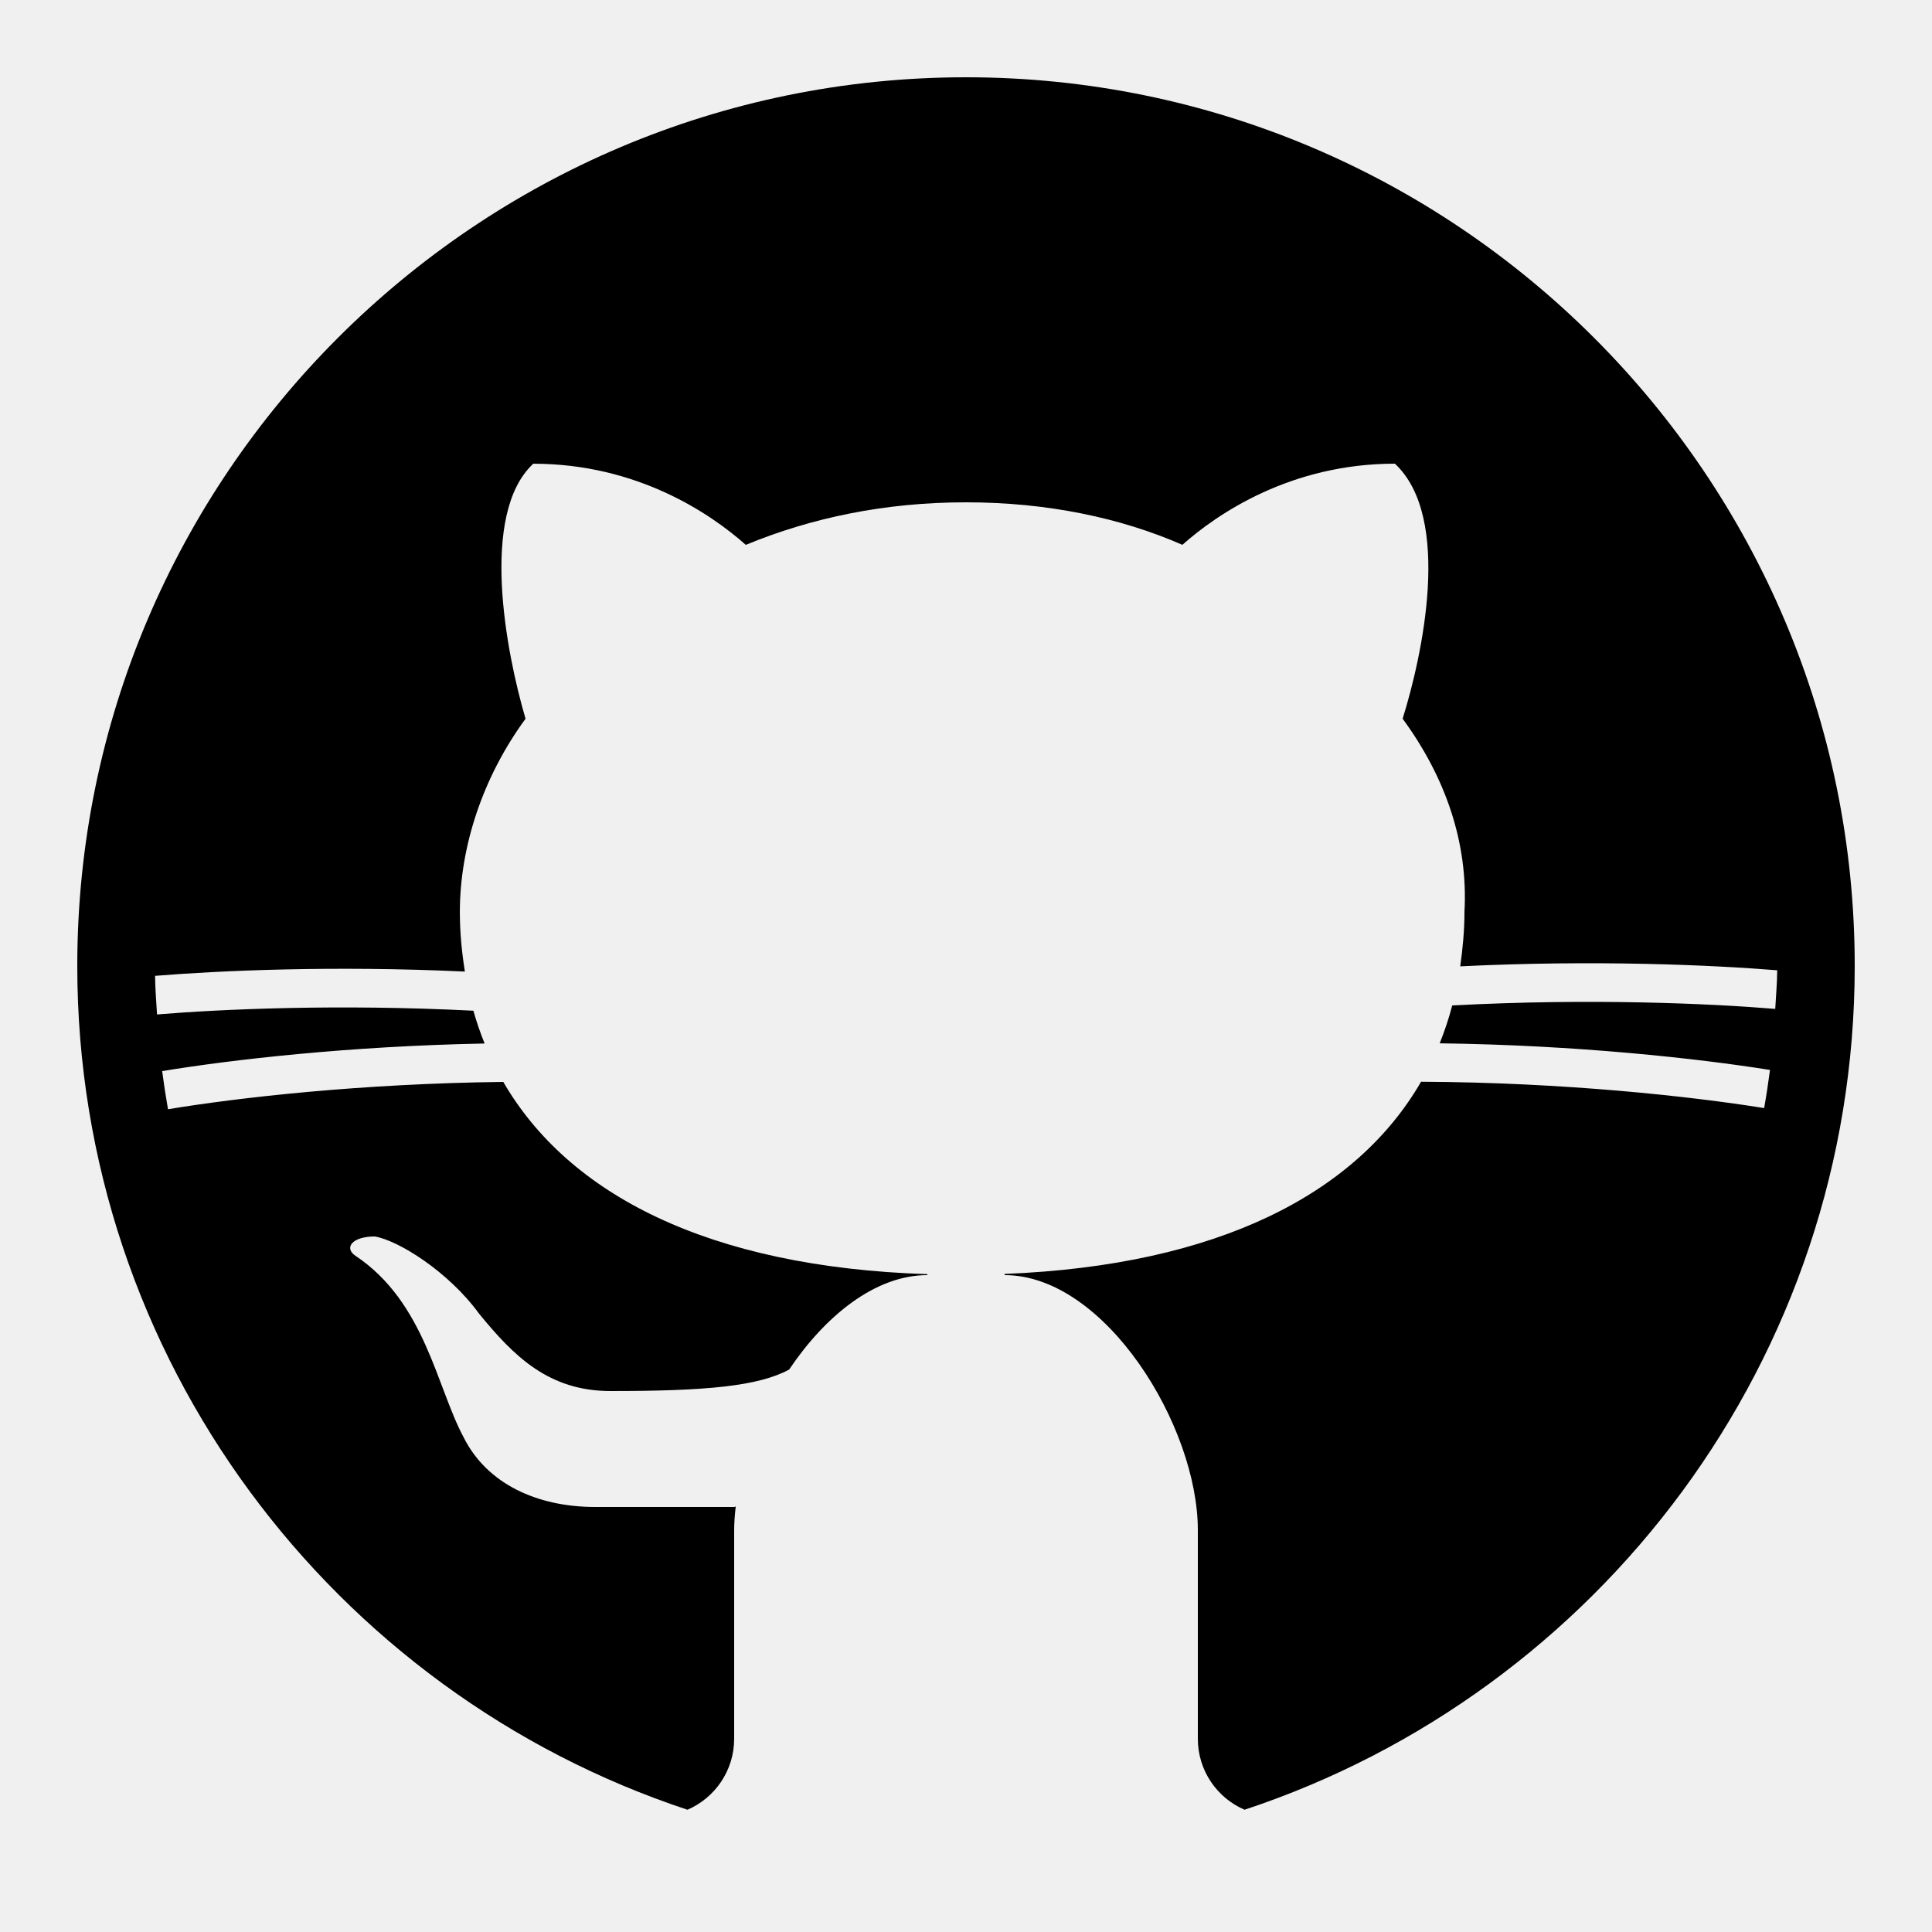
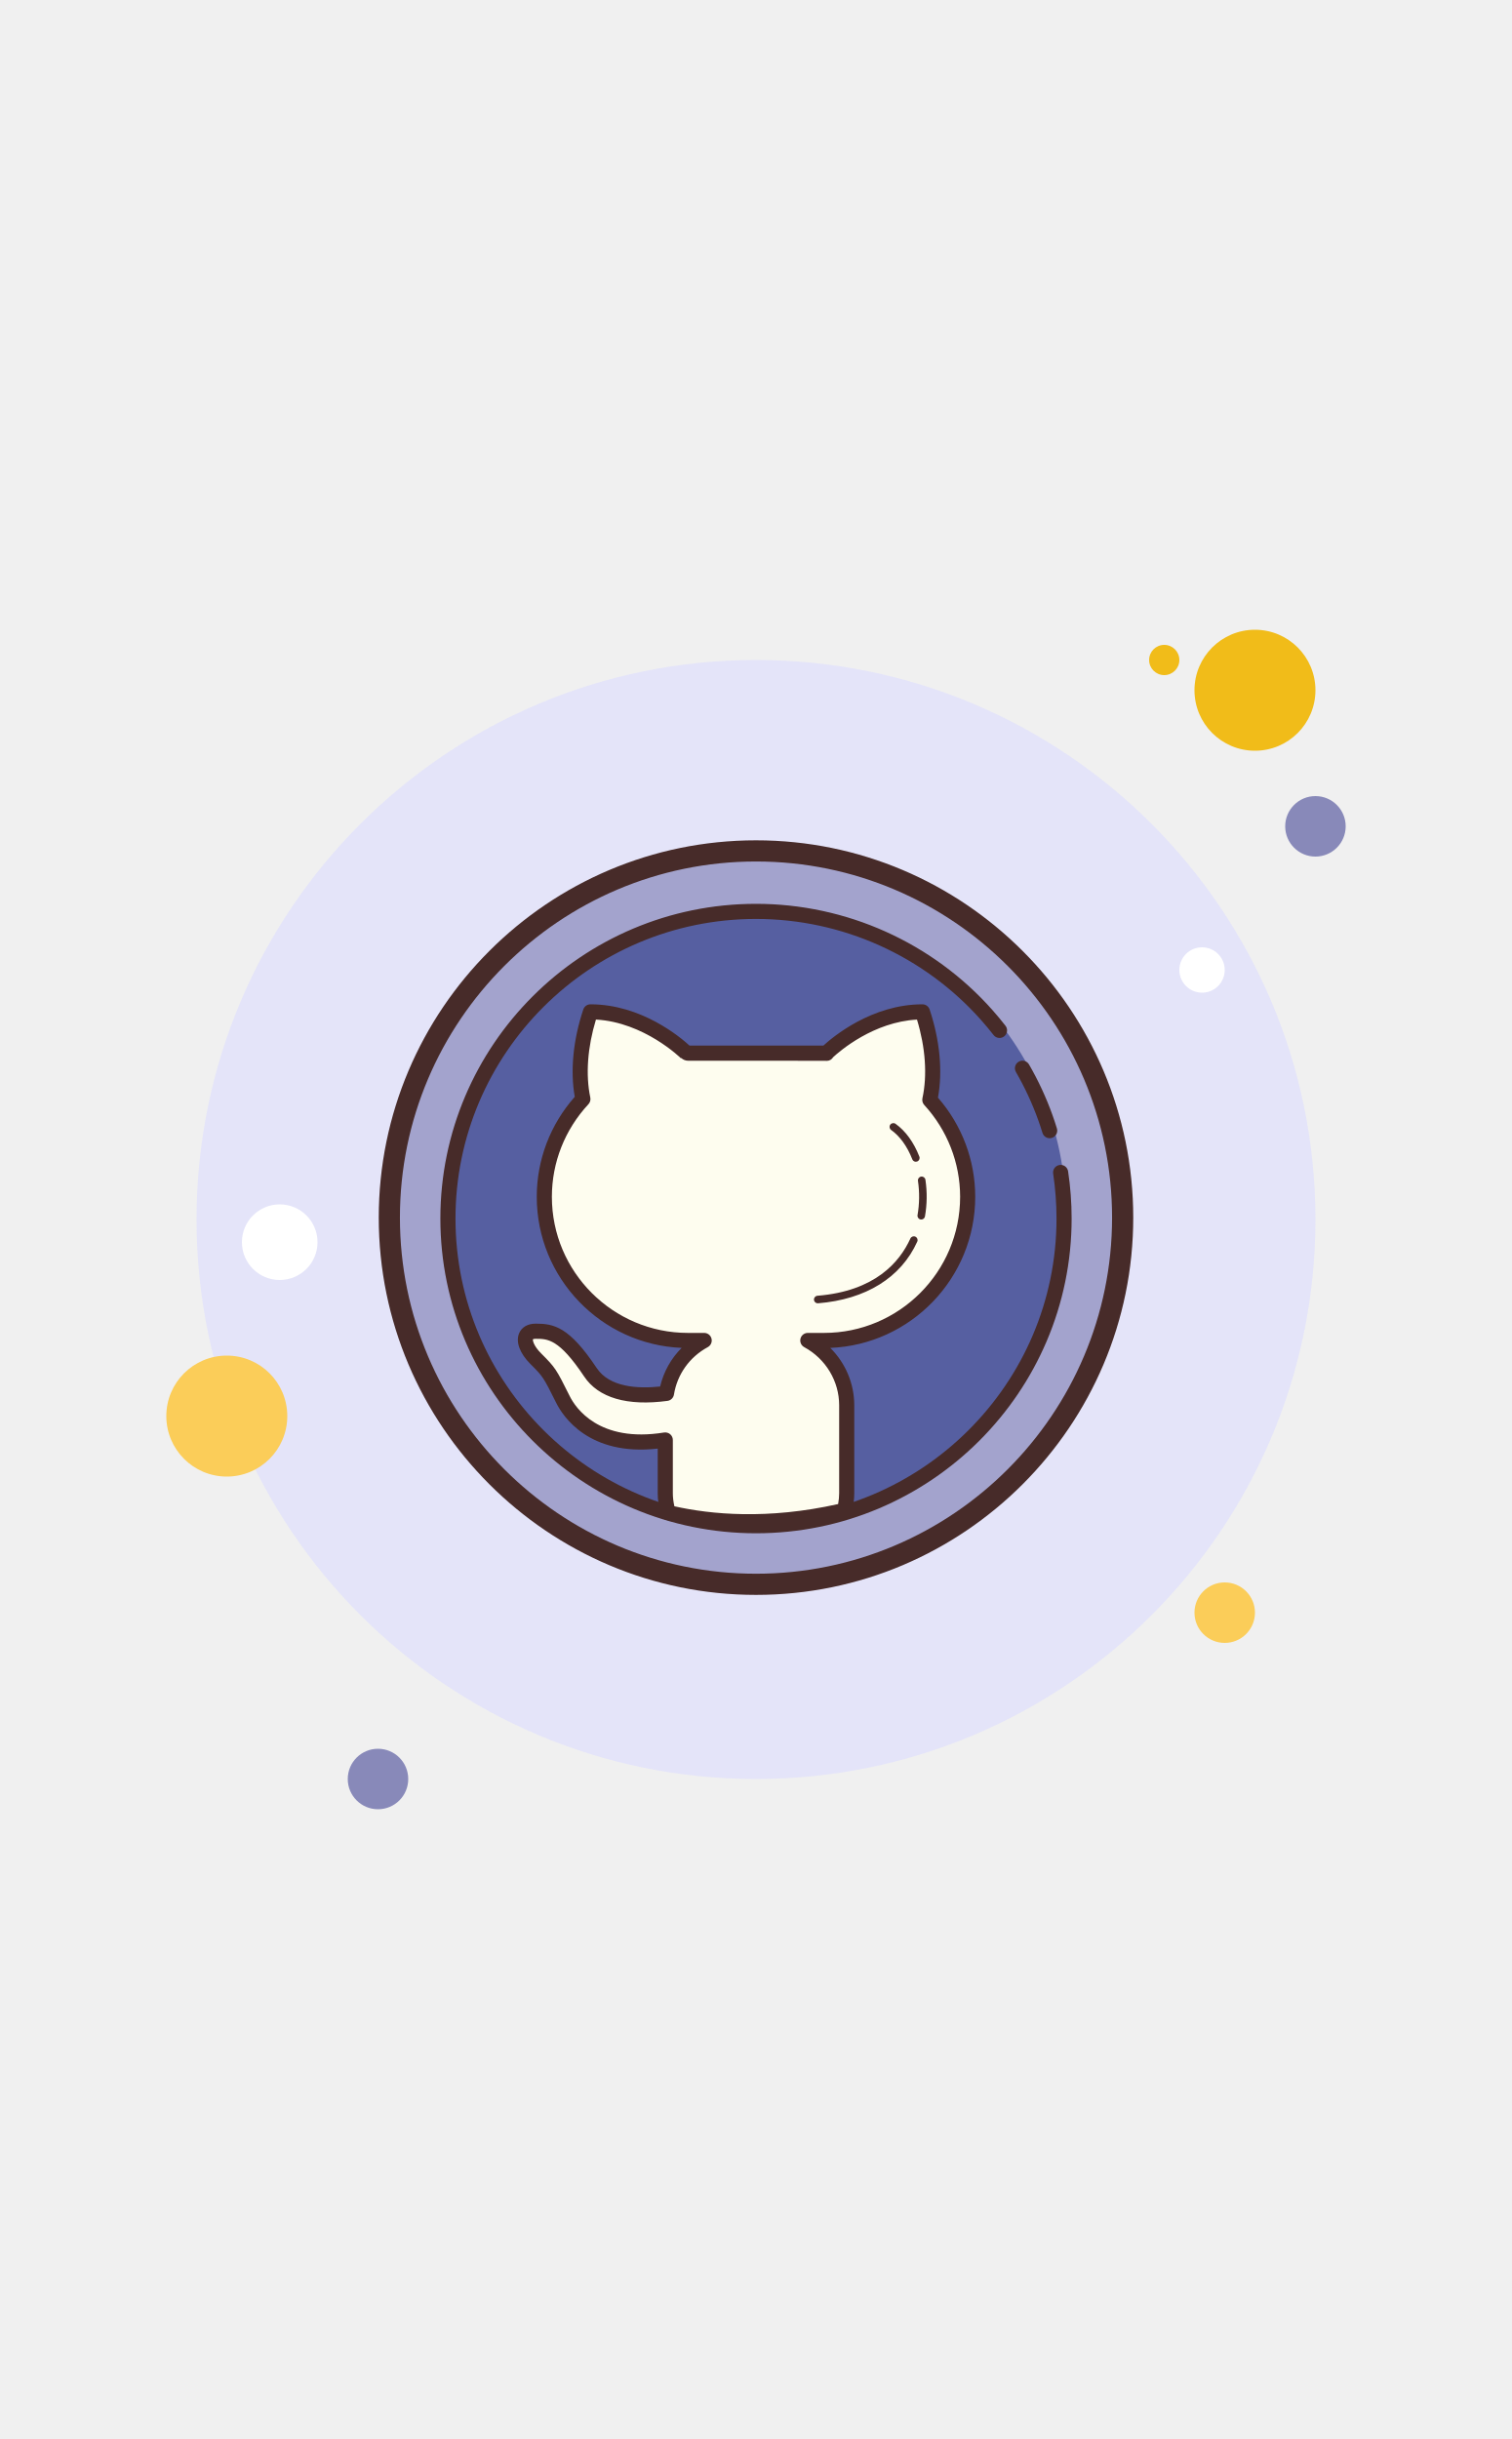
- <svg xmlns="http://www.w3.org/2000/svg" viewBox="0 0 50 50" width="50px" height="50px">
-   <path d="M17.791,46.836C18.502,46.53,19,45.823,19,45v-5.4c0-0.197,0.016-0.402,0.041-0.61C19.027,38.994,19.014,38.997,19,39 c0,0-3,0-3.6,0c-1.5,0-2.8-0.6-3.4-1.8c-0.7-1.3-1-3.5-2.8-4.7C8.9,32.3,9.1,32,9.7,32c0.6,0.1,1.9,0.9,2.7,2c0.9,1.1,1.8,2,3.4,2 c2.487,0,3.82-0.125,4.622-0.555C21.356,34.056,22.649,33,24,33v-0.025c-5.668-0.182-9.289-2.066-10.975-4.975 c-3.665,0.042-6.856,0.405-8.677,0.707c-0.058-0.327-0.108-0.656-0.151-0.987c1.797-0.296,4.843-0.647,8.345-0.714 c-0.112-0.276-0.209-0.559-0.291-0.849c-3.511-0.178-6.541-0.039-8.187,0.097c-0.02-0.332-0.047-0.663-0.051-0.999 c1.649-0.135,4.597-0.27,8.018-0.111c-0.079-0.5-0.13-1.011-0.13-1.543c0-1.7,0.6-3.5,1.7-5c-0.5-1.7-1.2-5.3,0.2-6.6 c2.7,0,4.6,1.3,5.5,2.1C21,13.4,22.9,13,25,13s4,0.4,5.6,1.1c0.9-0.8,2.8-2.1,5.5-2.1c1.5,1.4,0.7,5,0.2,6.6c1.1,1.5,1.7,3.2,1.6,5 c0,0.484-0.045,0.951-0.11,1.409c3.499-0.172,6.527-0.034,8.204,0.102c-0.002,0.337-0.033,0.666-0.051,0.999 c-1.671-0.138-4.775-0.28-8.359-0.089c-0.089,0.336-0.197,0.663-0.325,0.98c3.546,0.046,6.665,0.389,8.548,0.689 c-0.043,0.332-0.093,0.661-0.151,0.987c-1.912-0.306-5.171-0.664-8.879-0.682C35.112,30.873,31.557,32.75,26,32.969V33 c2.6,0,5,3.9,5,6.6V45c0,0.823,0.498,1.53,1.209,1.836C41.37,43.804,48,35.164,48,25C48,12.318,37.683,2,25,2S2,12.318,2,25 C2,35.164,8.63,43.804,17.791,46.836z" />
+ <svg xmlns="http://www.w3.org/2000/svg" viewBox="0 0 100 100" width="62px" height="100px">
+   <path fill="#f1bc19" d="M77 12A1 1 0 1 0 77 14A1 1 0 1 0 77 12Z" />
+   <path fill="#e4e4f9" d="M50 13A37 37 0 1 0 50 87A37 37 0 1 0 50 13Z" />
+   <path fill="#f1bc19" d="M83 11A4 4 0 1 0 83 19A4 4 0 1 0 83 11Z" />
+   <path fill="#8889b9" d="M87 22A2 2 0 1 0 87 26A2 2 0 1 0 87 22Z" />
+   <path fill="#fbcd59" d="M81 74A2 2 0 1 0 81 78 2 2 0 1 0 81 74zM15 59A4 4 0 1 0 15 67 4 4 0 1 0 15 59z" />
+   <path fill="#8889b9" d="M25 85A2 2 0 1 0 25 89A2 2 0 1 0 25 85Z" />
+   <path fill="#fff" d="M18.5 49A2.5 2.5 0 1 0 18.5 54 2.5 2.5 0 1 0 18.5 49zM79.5 32A1.5 1.5 0 1 0 79.5 35 1.5 1.5 0 1 0 79.5 32z" />
+   <g>
+     <path fill="#a3a3cd" d="M50 25.625A24.25 24.25 0 1 0 50 74.125A24.25 24.25 0 1 0 50 25.625Z" />
+     <path fill="#472b29" d="M50,74.825c-13.757,0-24.95-11.192-24.95-24.95S36.243,24.925,50,24.925s24.95,11.192,24.95,24.95 S63.757,74.825,50,74.825z M50,26.325c-12.985,0-23.55,10.564-23.55,23.55S37.015,73.425,50,73.425s23.55-10.564,23.55-23.55 S62.985,26.325,50,26.325z" />
+   </g>
+   <g>
+     <path fill="#565fa1" d="M50 29.167A20.5 20.5 0 1 0 50 70.167A20.5 20.5 0 1 0 50 29.167Z" />
+   </g>
+   <g>
+     <path fill="#472b29" d="M69.424,44.625c-0.214,0-0.412-0.139-0.478-0.354c-0.088-0.287-0.183-0.571-0.284-0.853 c-0.392-1.094-0.886-2.159-1.47-3.169c-0.139-0.238-0.057-0.545,0.182-0.683c0.239-0.141,0.545-0.057,0.683,0.183 c0.614,1.061,1.134,2.182,1.546,3.331c0.106,0.297,0.206,0.595,0.298,0.897c0.081,0.264-0.067,0.544-0.332,0.625 C69.521,44.618,69.472,44.625,69.424,44.625z" />
+   </g>
+   <g>
+     <path fill="#472b29" d="M50,70.75c-11.511,0-20.875-9.337-20.875-20.813S38.489,29.125,50,29.125 c5.975,0,11.674,2.56,15.636,7.023c0.299,0.337,0.588,0.685,0.865,1.041c0.169,0.218,0.13,0.531-0.087,0.701 c-0.218,0.171-0.532,0.131-0.702-0.088c-0.264-0.339-0.54-0.669-0.824-0.99c-3.772-4.25-9.199-6.688-14.888-6.688 c-10.959,0-19.875,8.888-19.875,19.813S39.041,69.75,50,69.75s19.875-8.888,19.875-19.813c0-0.995-0.075-1.996-0.222-2.973 c-0.041-0.272,0.147-0.527,0.42-0.568c0.278-0.045,0.528,0.147,0.569,0.42c0.154,1.025,0.233,2.076,0.233,3.121 C70.875,61.413,61.511,70.75,50,70.75z" />
+   </g>
+   <g>
+     <path fill="#fefdef" d="M61.496,42.088c0.365-1.671,0.206-3.743-0.486-5.818c-3.622,0-6.339,2.716-6.339,2.716 s0.016,0.018,0.02,0.023C54.627,39.008,54.565,39,54.5,39h-9c-0.043,0-0.085,0.006-0.128,0.006c0.003-0.004,0.017-0.02,0.017-0.02 s-2.717-2.716-6.339-2.716c-0.684,2.053-0.85,4.104-0.5,5.767C36.973,43.732,36,46,36,48.5c0,5.247,4.253,9.5,9.5,9.5h1.073 c-1.304,0.709-2.246,1.979-2.493,3.498c-1.72,0.232-3.979,0.18-5.028-1.394c-1.811-2.717-2.717-2.717-3.622-2.717 s-0.906,0.906,0,1.811c0.906,0.906,0.906,0.906,1.811,2.717c0.772,1.543,2.812,3.298,6.76,2.663v3.523 c0,0.447,0.079,0.871,0.191,1.282c2.425,0.577,6.502,1.061,11.665-0.151C55.943,68.868,56,68.493,56,68.102v-5.816 c0-1.858-1.047-3.456-2.573-4.286H54.5c5.247,0,9.5-4.253,9.5-9.5C64,46.025,63.046,43.779,61.496,42.088z" />
+     <path fill="#472b29" d="M49.532,70.486c-2.23,0-4.075-0.287-5.457-0.616c-0.178-0.042-0.319-0.179-0.367-0.355 c-0.142-0.522-0.208-0.972-0.208-1.413V65.15c-4.563,0.514-6.279-2.154-6.707-3.011c-0.87-1.739-0.87-1.739-1.717-2.587 c-0.701-0.701-0.979-1.458-0.745-2.023c0.169-0.408,0.569-0.642,1.098-0.642c1.217,0,2.219,0.211,4.038,2.939 c0.839,1.258,2.676,1.379,4.193,1.218c0.23-0.978,0.724-1.855,1.423-2.554C39.762,58.272,35.5,53.875,35.5,48.5 c0-2.442,0.891-4.78,2.513-6.613c-0.306-1.722-0.108-3.761,0.564-5.775c0.068-0.204,0.259-0.342,0.474-0.342 c3.357,0,5.931,2.16,6.552,2.73h8.854c0.621-0.57,3.195-2.73,6.552-2.73c0.215,0,0.406,0.138,0.474,0.342 c0.679,2.037,0.872,4.096,0.551,5.83c1.591,1.826,2.465,4.146,2.465,6.559c0,5.375-4.263,9.773-9.585,9.991 c1.001,0.997,1.585,2.354,1.585,3.794v5.816c0,0.392-0.052,0.8-0.158,1.246c-0.043,0.185-0.188,0.328-0.372,0.371 C53.582,70.28,51.419,70.486,49.532,70.486z M44.602,68.965c2.412,0.537,6.153,0.9,10.83-0.148 c0.045-0.253,0.068-0.489,0.068-0.715v-5.816c0-1.597-0.886-3.07-2.312-3.846c-0.201-0.109-0.302-0.341-0.246-0.563 c0.056-0.222,0.256-0.377,0.484-0.377H54.5c4.962,0,9-4.037,9-9c0-2.247-0.843-4.404-2.373-6.074 c-0.11-0.12-0.154-0.286-0.12-0.444c0.331-1.517,0.202-3.352-0.36-5.202c-2.87,0.153-5.098,2.074-5.542,2.484 c-0.091,0.151-0.245,0.246-0.429,0.246c-0.007,0-0.096-0.006-0.103-0.006L45.5,39.5c-0.152,0-0.332-0.067-0.442-0.181l-0.021,0.021 c-0.025-0.024-2.438-2.39-5.623-2.561c-0.557,1.831-0.69,3.649-0.373,5.154c0.034,0.159-0.013,0.325-0.124,0.444 C37.358,44.052,36.5,46.227,36.5,48.5c0,4.963,4.038,9,9,9h1.073c0.229,0,0.428,0.155,0.484,0.377 c0.057,0.222-0.044,0.453-0.246,0.563c-1.205,0.654-2.021,1.799-2.238,3.139c-0.036,0.218-0.208,0.386-0.427,0.415 c-2.664,0.358-4.568-0.198-5.511-1.611c-1.663-2.494-2.412-2.494-3.206-2.494c-0.137,0-0.18,0.032-0.181,0.032 c-0.025,0.064,0.043,0.435,0.534,0.926c0.963,0.963,0.998,1.033,1.905,2.847c0.369,0.736,1.911,3.093,6.233,2.392 c0.147-0.021,0.292,0.019,0.404,0.113c0.111,0.096,0.176,0.234,0.176,0.381v3.523C44.5,68.372,44.533,68.651,44.602,68.965z" />
+   </g>
+   <g>
+     <path fill="#fefdef" d="M60.437,51.362c-0.9,1.994-2.876,3.652-6.354,3.93" />
+     <path fill="#472b29" d="M54.083,55.542c-0.129,0-0.238-0.1-0.249-0.23c-0.011-0.138,0.091-0.258,0.229-0.269 c3.805-0.305,5.442-2.227,6.146-3.784c0.058-0.127,0.205-0.183,0.331-0.125c0.125,0.057,0.182,0.204,0.125,0.33 c-1.073,2.377-3.403,3.824-6.562,4.077C54.097,55.542,54.09,55.542,54.083,55.542z" />
+   </g>
+   <g>
+     <path fill="#fefdef" d="M60.959,47.41c0.111,0.753,0.109,1.552-0.03,2.342" />
+     <path fill="#472b29" d="M60.93,50.002c-0.015,0-0.029-0.001-0.044-0.004c-0.136-0.023-0.227-0.153-0.203-0.289 c0.129-0.734,0.139-1.517,0.029-2.263c-0.021-0.136,0.074-0.264,0.21-0.283c0.137-0.02,0.264,0.073,0.284,0.211 c0.12,0.809,0.109,1.624-0.031,2.421C61.155,49.917,61.049,50.002,60.93,50.002z" />
+   </g>
+   <g>
+     <path fill="#fefdef" d="M59.083,43.875c0.633,0.451,1.146,1.179,1.488,2.055" />
+     <path fill="#472b29" d="M60.571,46.181c-0.1,0-0.194-0.061-0.233-0.159c-0.334-0.856-0.818-1.528-1.4-1.942 c-0.112-0.08-0.139-0.236-0.059-0.349c0.081-0.113,0.236-0.138,0.349-0.06c0.662,0.472,1.207,1.222,1.576,2.169 c0.05,0.129-0.014,0.273-0.142,0.324C60.632,46.175,60.602,46.181,60.571,46.181z" />
+   </g>
</svg>
